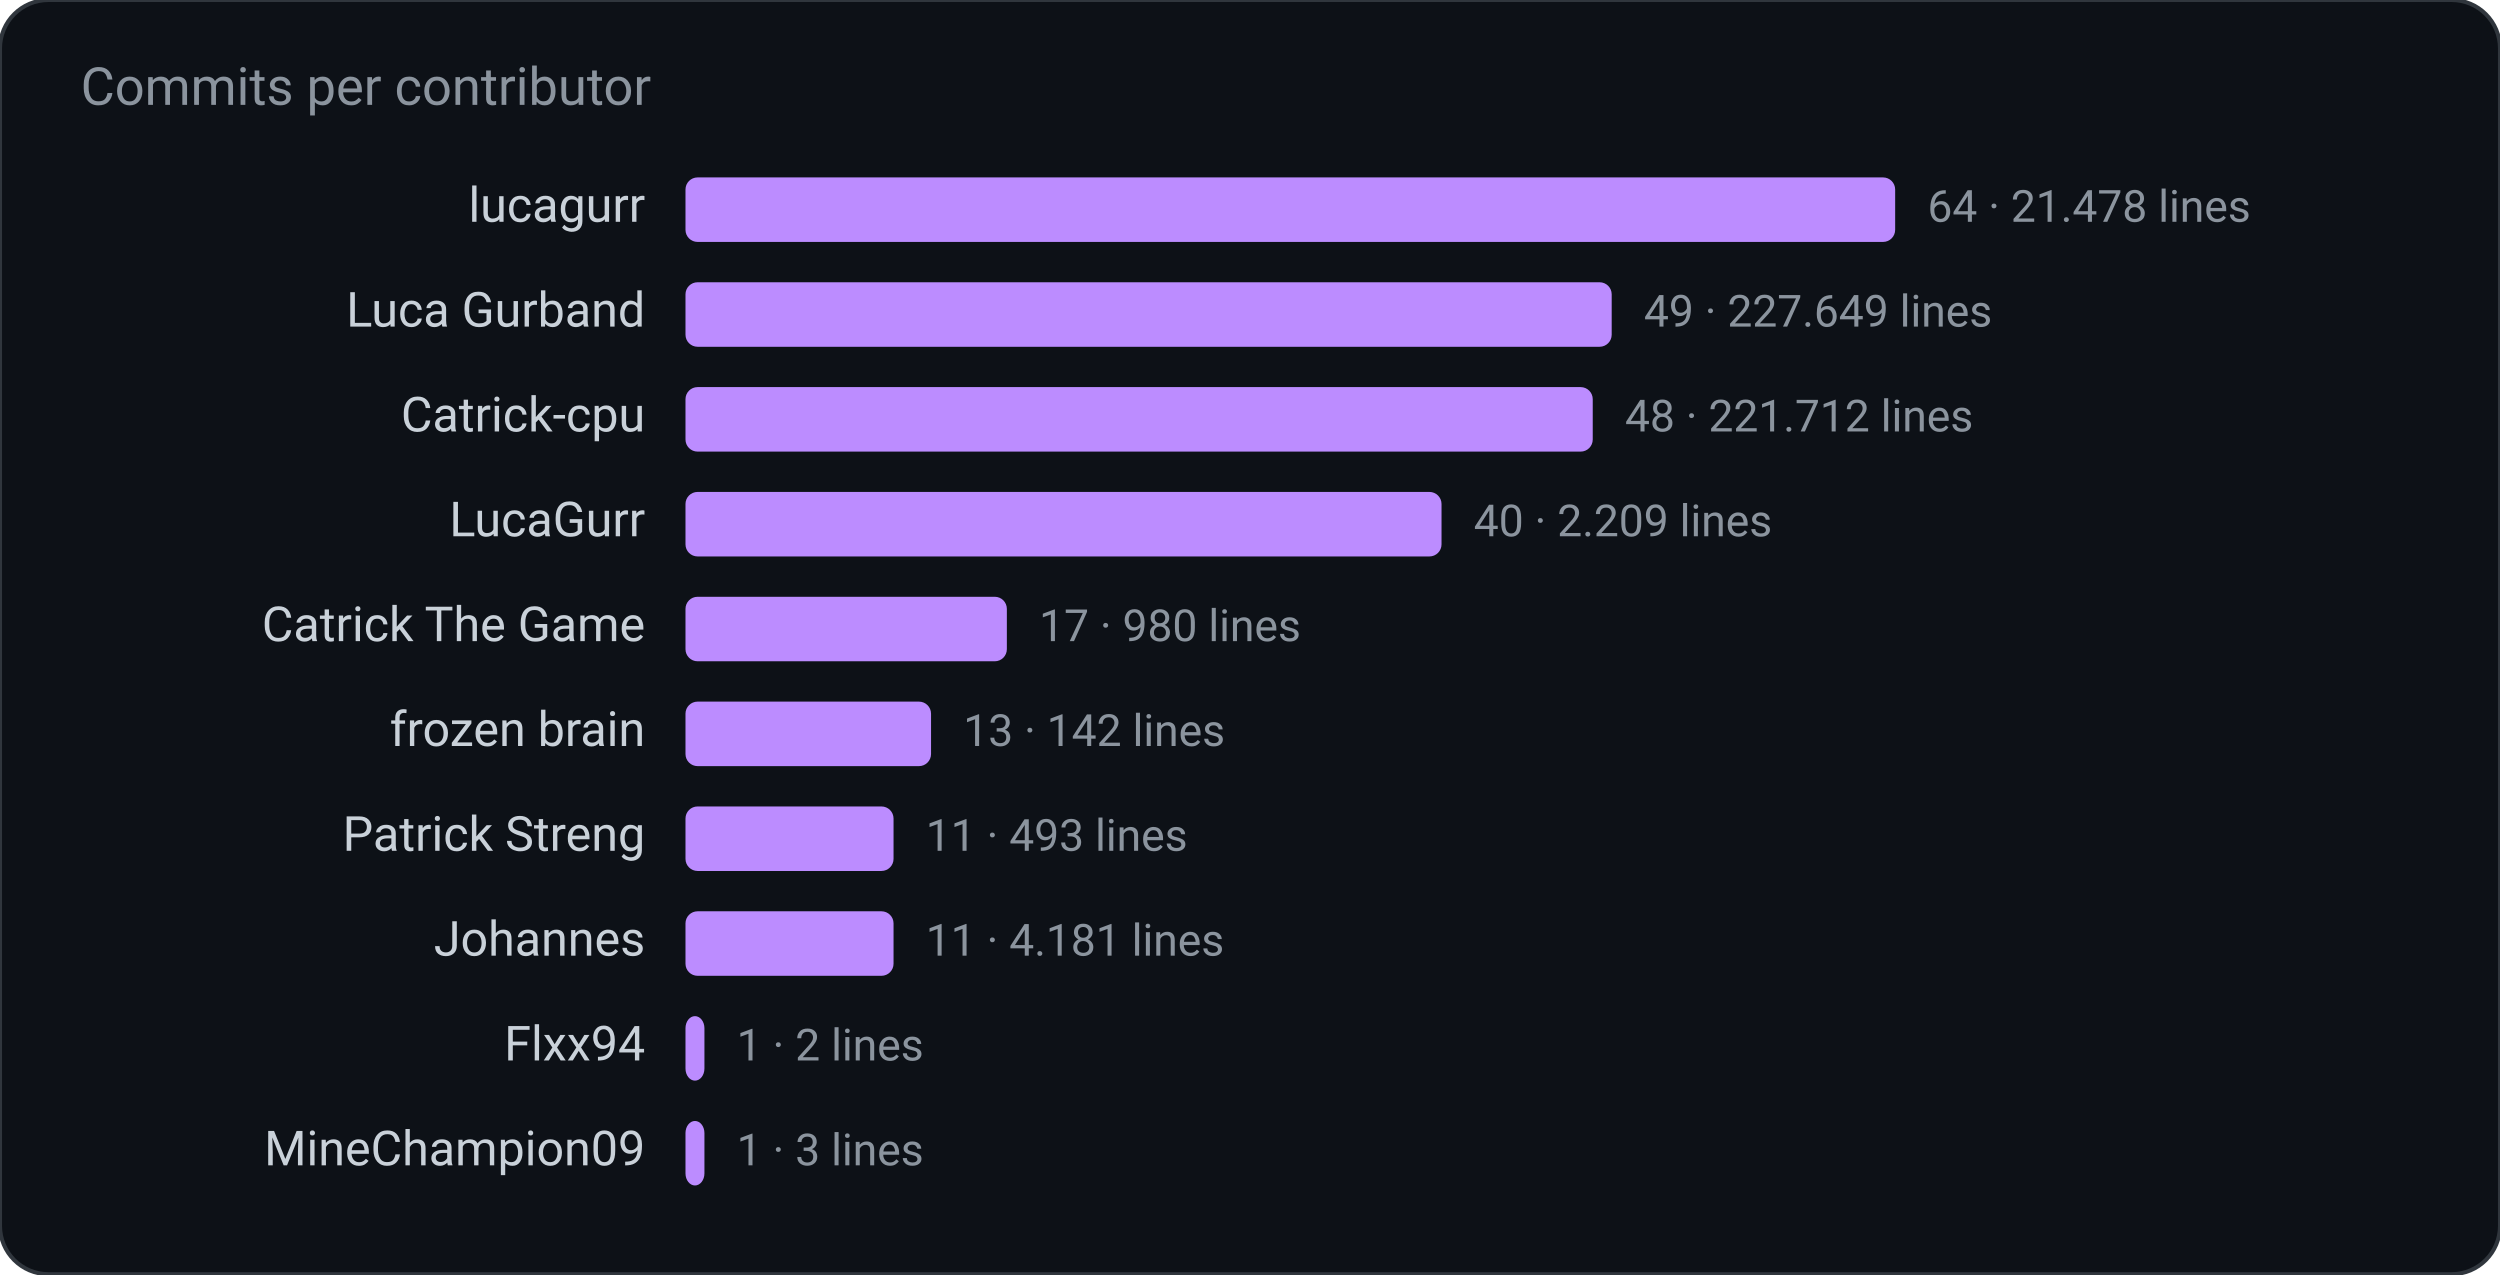
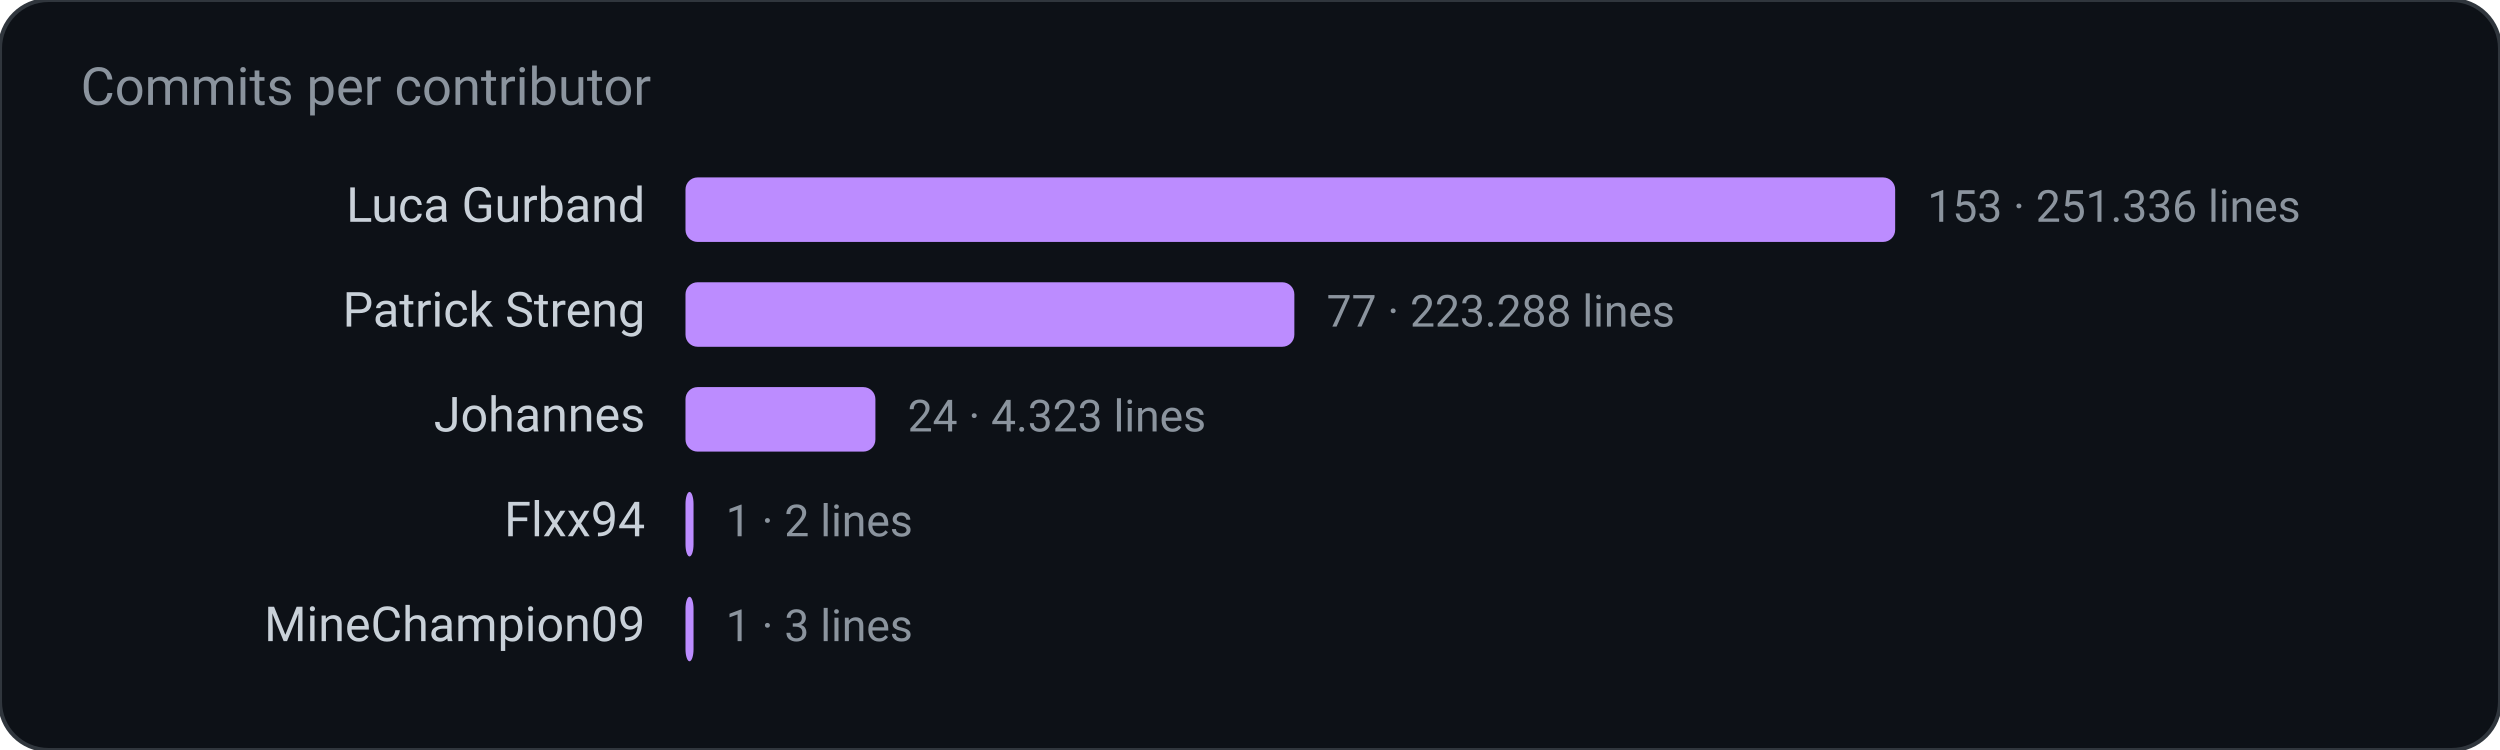
- <svg xmlns="http://www.w3.org/2000/svg" width="620" height="316" viewBox="0 0 620 316" role="img" aria-label="Commits per contributor">
-   <rect width="620" height="316" rx="12" fill="#0d1117" stroke="#30363d" />
+ <svg xmlns="http://www.w3.org/2000/svg" width="620" height="186" viewBox="0 0 620 186" role="img" aria-label="Commits per contributor">
+   <rect width="620" height="186" rx="12" fill="#0d1117" stroke="#30363d" />
  <text x="20" y="26" fill="#8b949e" font-family="ui-sans-serif, system-ui, -apple-system, Segoe UI, Roboto, Helvetica, Arial, sans-serif" font-size="13">Commits per contributor</text>
-   <text x="160.0" y="55.0" fill="#c9d1d9" font-family="ui-sans-serif, system-ui, -apple-system, Segoe UI, Roboto, Helvetica, Arial, sans-serif" font-size="12" text-anchor="end" font-weight="400">lucagurr</text>
+   <text x="160.0" y="55.0" fill="#c9d1d9" font-family="ui-sans-serif, system-ui, -apple-system, Segoe UI, Roboto, Helvetica, Arial, sans-serif" font-size="12" text-anchor="end" font-weight="400">Luca Gurband</text>
  <rect x="170.0" y="44.0" width="300.0" height="16.0" rx="3" fill="#bc8cff" />
-   <text x="478.0" y="55.0" fill="#8b949e" font-family="ui-sans-serif, system-ui, -apple-system, Segoe UI, Roboto, Helvetica, Arial, sans-serif" font-size="11" text-anchor="start" font-weight="400">64  ·  21.478 lines</text>
-   <text x="160.0" y="81.0" fill="#c9d1d9" font-family="ui-sans-serif, system-ui, -apple-system, Segoe UI, Roboto, Helvetica, Arial, sans-serif" font-size="12" text-anchor="end" font-weight="400">Luca Gurband</text>
-   <rect x="170.0" y="70.0" width="229.7" height="16.0" rx="3" fill="#bc8cff" />
-   <text x="407.7" y="81.0" fill="#8b949e" font-family="ui-sans-serif, system-ui, -apple-system, Segoe UI, Roboto, Helvetica, Arial, sans-serif" font-size="11" text-anchor="start" font-weight="400">49  ·  227.649 lines</text>
-   <text x="160.0" y="107.0" fill="#c9d1d9" font-family="ui-sans-serif, system-ui, -apple-system, Segoe UI, Roboto, Helvetica, Arial, sans-serif" font-size="12" text-anchor="end" font-weight="400">Catrick-cpu</text>
-   <rect x="170.0" y="96.0" width="225.0" height="16.0" rx="3" fill="#bc8cff" />
-   <text x="403.0" y="107.0" fill="#8b949e" font-family="ui-sans-serif, system-ui, -apple-system, Segoe UI, Roboto, Helvetica, Arial, sans-serif" font-size="11" text-anchor="start" font-weight="400">48  ·  221.712 lines</text>
-   <text x="160.0" y="133.0" fill="#c9d1d9" font-family="ui-sans-serif, system-ui, -apple-system, Segoe UI, Roboto, Helvetica, Arial, sans-serif" font-size="12" text-anchor="end" font-weight="400">LucaGurr</text>
-   <rect x="170.0" y="122.0" width="187.5" height="16.0" rx="3" fill="#bc8cff" />
-   <text x="365.5" y="133.0" fill="#8b949e" font-family="ui-sans-serif, system-ui, -apple-system, Segoe UI, Roboto, Helvetica, Arial, sans-serif" font-size="11" text-anchor="start" font-weight="400">40  ·  2.209 lines</text>
-   <text x="160.0" y="159.0" fill="#c9d1d9" font-family="ui-sans-serif, system-ui, -apple-system, Segoe UI, Roboto, Helvetica, Arial, sans-serif" font-size="12" text-anchor="end" font-weight="400">Catrick The Game</text>
-   <rect x="170.0" y="148.0" width="79.7" height="16.0" rx="3" fill="#bc8cff" />
-   <text x="257.7" y="159.0" fill="#8b949e" font-family="ui-sans-serif, system-ui, -apple-system, Segoe UI, Roboto, Helvetica, Arial, sans-serif" font-size="11" text-anchor="start" font-weight="400">17  ·  980 lines</text>
-   <text x="160.0" y="185.0" fill="#c9d1d9" font-family="ui-sans-serif, system-ui, -apple-system, Segoe UI, Roboto, Helvetica, Arial, sans-serif" font-size="12" text-anchor="end" font-weight="400">frozen brain</text>
-   <rect x="170.0" y="174.0" width="60.9" height="16.0" rx="3" fill="#bc8cff" />
-   <text x="238.9" y="185.0" fill="#8b949e" font-family="ui-sans-serif, system-ui, -apple-system, Segoe UI, Roboto, Helvetica, Arial, sans-serif" font-size="11" text-anchor="start" font-weight="400">13  ·  142 lines</text>
-   <text x="160.0" y="211.0" fill="#c9d1d9" font-family="ui-sans-serif, system-ui, -apple-system, Segoe UI, Roboto, Helvetica, Arial, sans-serif" font-size="12" text-anchor="end" font-weight="400">Patrick Streng</text>
-   <rect x="170.0" y="200.0" width="51.6" height="16.0" rx="3" fill="#bc8cff" />
-   <text x="229.6" y="211.0" fill="#8b949e" font-family="ui-sans-serif, system-ui, -apple-system, Segoe UI, Roboto, Helvetica, Arial, sans-serif" font-size="11" text-anchor="start" font-weight="400">11  ·  493 lines</text>
-   <text x="160.0" y="237.0" fill="#c9d1d9" font-family="ui-sans-serif, system-ui, -apple-system, Segoe UI, Roboto, Helvetica, Arial, sans-serif" font-size="12" text-anchor="end" font-weight="400">Johannes</text>
-   <rect x="170.0" y="226.0" width="51.6" height="16.0" rx="3" fill="#bc8cff" />
-   <text x="229.6" y="237.0" fill="#8b949e" font-family="ui-sans-serif, system-ui, -apple-system, Segoe UI, Roboto, Helvetica, Arial, sans-serif" font-size="11" text-anchor="start" font-weight="400">11  ·  4.181 lines</text>
-   <text x="160.0" y="263.0" fill="#c9d1d9" font-family="ui-sans-serif, system-ui, -apple-system, Segoe UI, Roboto, Helvetica, Arial, sans-serif" font-size="12" text-anchor="end" font-weight="400">Flxx94</text>
-   <rect x="170.0" y="252.0" width="4.7" height="16.0" rx="3" fill="#bc8cff" />
-   <text x="182.7" y="263.0" fill="#8b949e" font-family="ui-sans-serif, system-ui, -apple-system, Segoe UI, Roboto, Helvetica, Arial, sans-serif" font-size="11" text-anchor="start" font-weight="400">1  ·  2 lines</text>
-   <text x="160.0" y="289.0" fill="#c9d1d9" font-family="ui-sans-serif, system-ui, -apple-system, Segoe UI, Roboto, Helvetica, Arial, sans-serif" font-size="12" text-anchor="end" font-weight="400">MineChampion09</text>
-   <rect x="170.0" y="278.0" width="4.7" height="16.0" rx="3" fill="#bc8cff" />
-   <text x="182.7" y="289.0" fill="#8b949e" font-family="ui-sans-serif, system-ui, -apple-system, Segoe UI, Roboto, Helvetica, Arial, sans-serif" font-size="11" text-anchor="start" font-weight="400">1  ·  3 lines</text>
+   <text x="478.0" y="55.0" fill="#8b949e" font-family="ui-sans-serif, system-ui, -apple-system, Segoe UI, Roboto, Helvetica, Arial, sans-serif" font-size="11" text-anchor="start" font-weight="400">153  ·  251.336 lines</text>
+   <text x="160.0" y="81.0" fill="#c9d1d9" font-family="ui-sans-serif, system-ui, -apple-system, Segoe UI, Roboto, Helvetica, Arial, sans-serif" font-size="12" text-anchor="end" font-weight="400">Patrick Streng</text>
+   <rect x="170.0" y="70.0" width="151.0" height="16.0" rx="3" fill="#bc8cff" />
+   <text x="329.0" y="81.0" fill="#8b949e" font-family="ui-sans-serif, system-ui, -apple-system, Segoe UI, Roboto, Helvetica, Arial, sans-serif" font-size="11" text-anchor="start" font-weight="400">77  ·  223.288 lines</text>
+   <text x="160.0" y="107.0" fill="#c9d1d9" font-family="ui-sans-serif, system-ui, -apple-system, Segoe UI, Roboto, Helvetica, Arial, sans-serif" font-size="12" text-anchor="end" font-weight="400">Johannes</text>
+   <rect x="170.0" y="96.0" width="47.1" height="16.0" rx="3" fill="#bc8cff" />
+   <text x="225.1" y="107.0" fill="#8b949e" font-family="ui-sans-serif, system-ui, -apple-system, Segoe UI, Roboto, Helvetica, Arial, sans-serif" font-size="11" text-anchor="start" font-weight="400">24  ·  4.323 lines</text>
+   <text x="160.0" y="133.0" fill="#c9d1d9" font-family="ui-sans-serif, system-ui, -apple-system, Segoe UI, Roboto, Helvetica, Arial, sans-serif" font-size="12" text-anchor="end" font-weight="400">Flxx94</text>
+   <rect x="170.0" y="122.0" width="2.0" height="16.0" rx="3" fill="#bc8cff" />
+   <text x="180.0" y="133.0" fill="#8b949e" font-family="ui-sans-serif, system-ui, -apple-system, Segoe UI, Roboto, Helvetica, Arial, sans-serif" font-size="11" text-anchor="start" font-weight="400">1  ·  2 lines</text>
+   <text x="160.0" y="159.0" fill="#c9d1d9" font-family="ui-sans-serif, system-ui, -apple-system, Segoe UI, Roboto, Helvetica, Arial, sans-serif" font-size="12" text-anchor="end" font-weight="400">MineChampion09</text>
+   <rect x="170.0" y="148.0" width="2.0" height="16.0" rx="3" fill="#bc8cff" />
+   <text x="180.0" y="159.0" fill="#8b949e" font-family="ui-sans-serif, system-ui, -apple-system, Segoe UI, Roboto, Helvetica, Arial, sans-serif" font-size="11" text-anchor="start" font-weight="400">1  ·  3 lines</text>
</svg>
